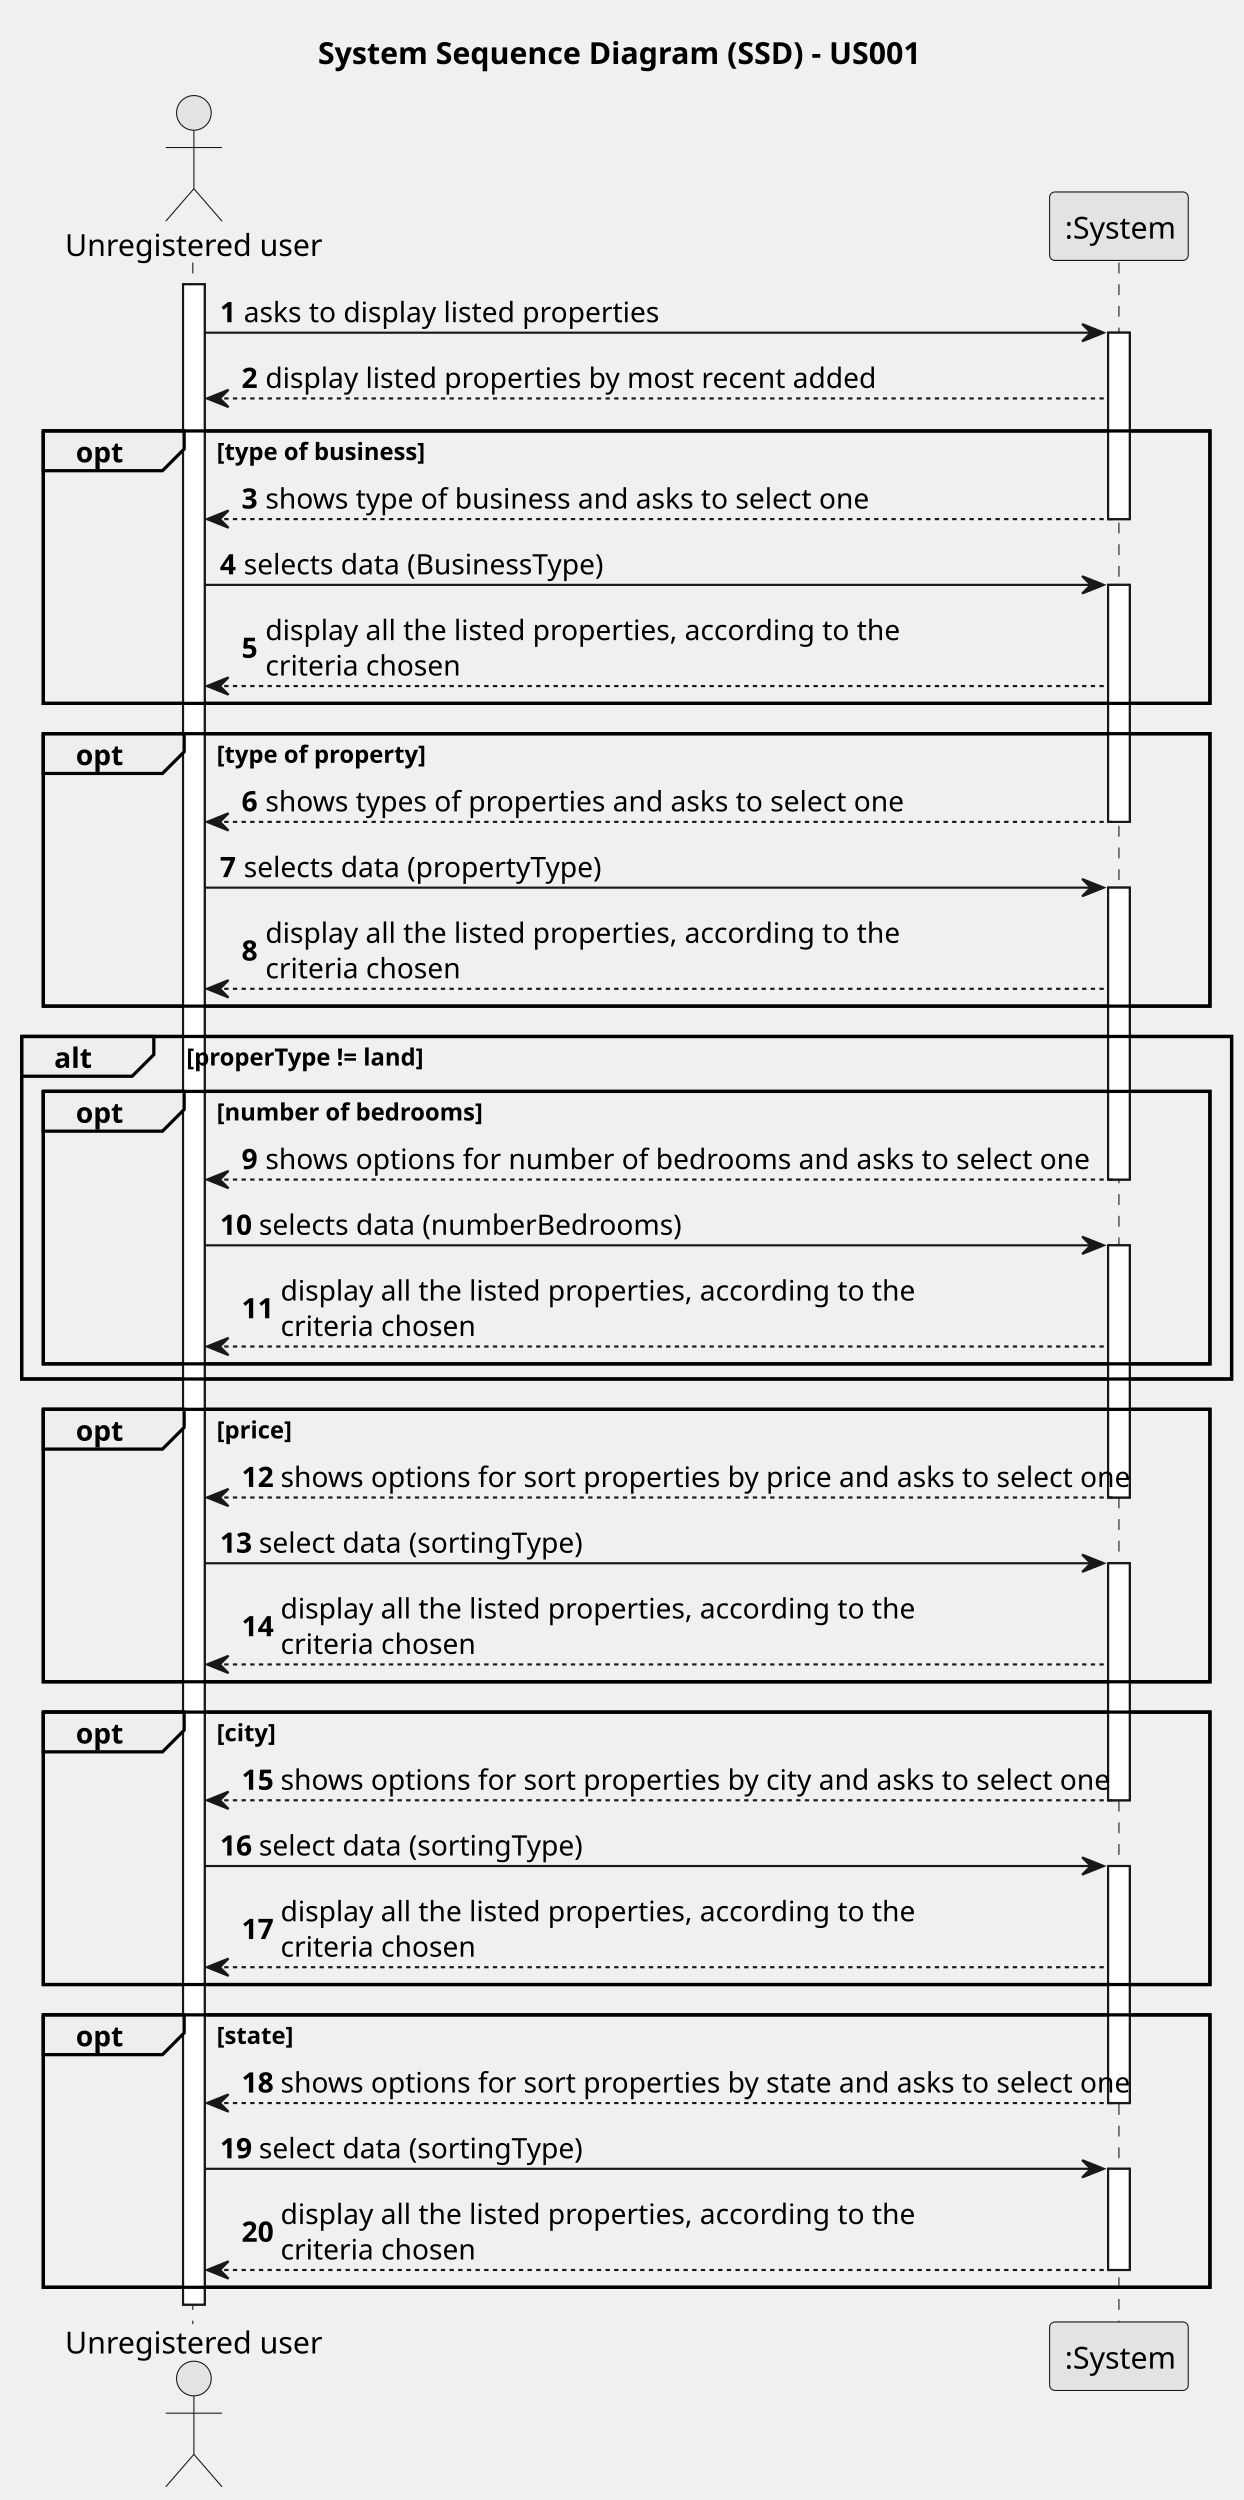
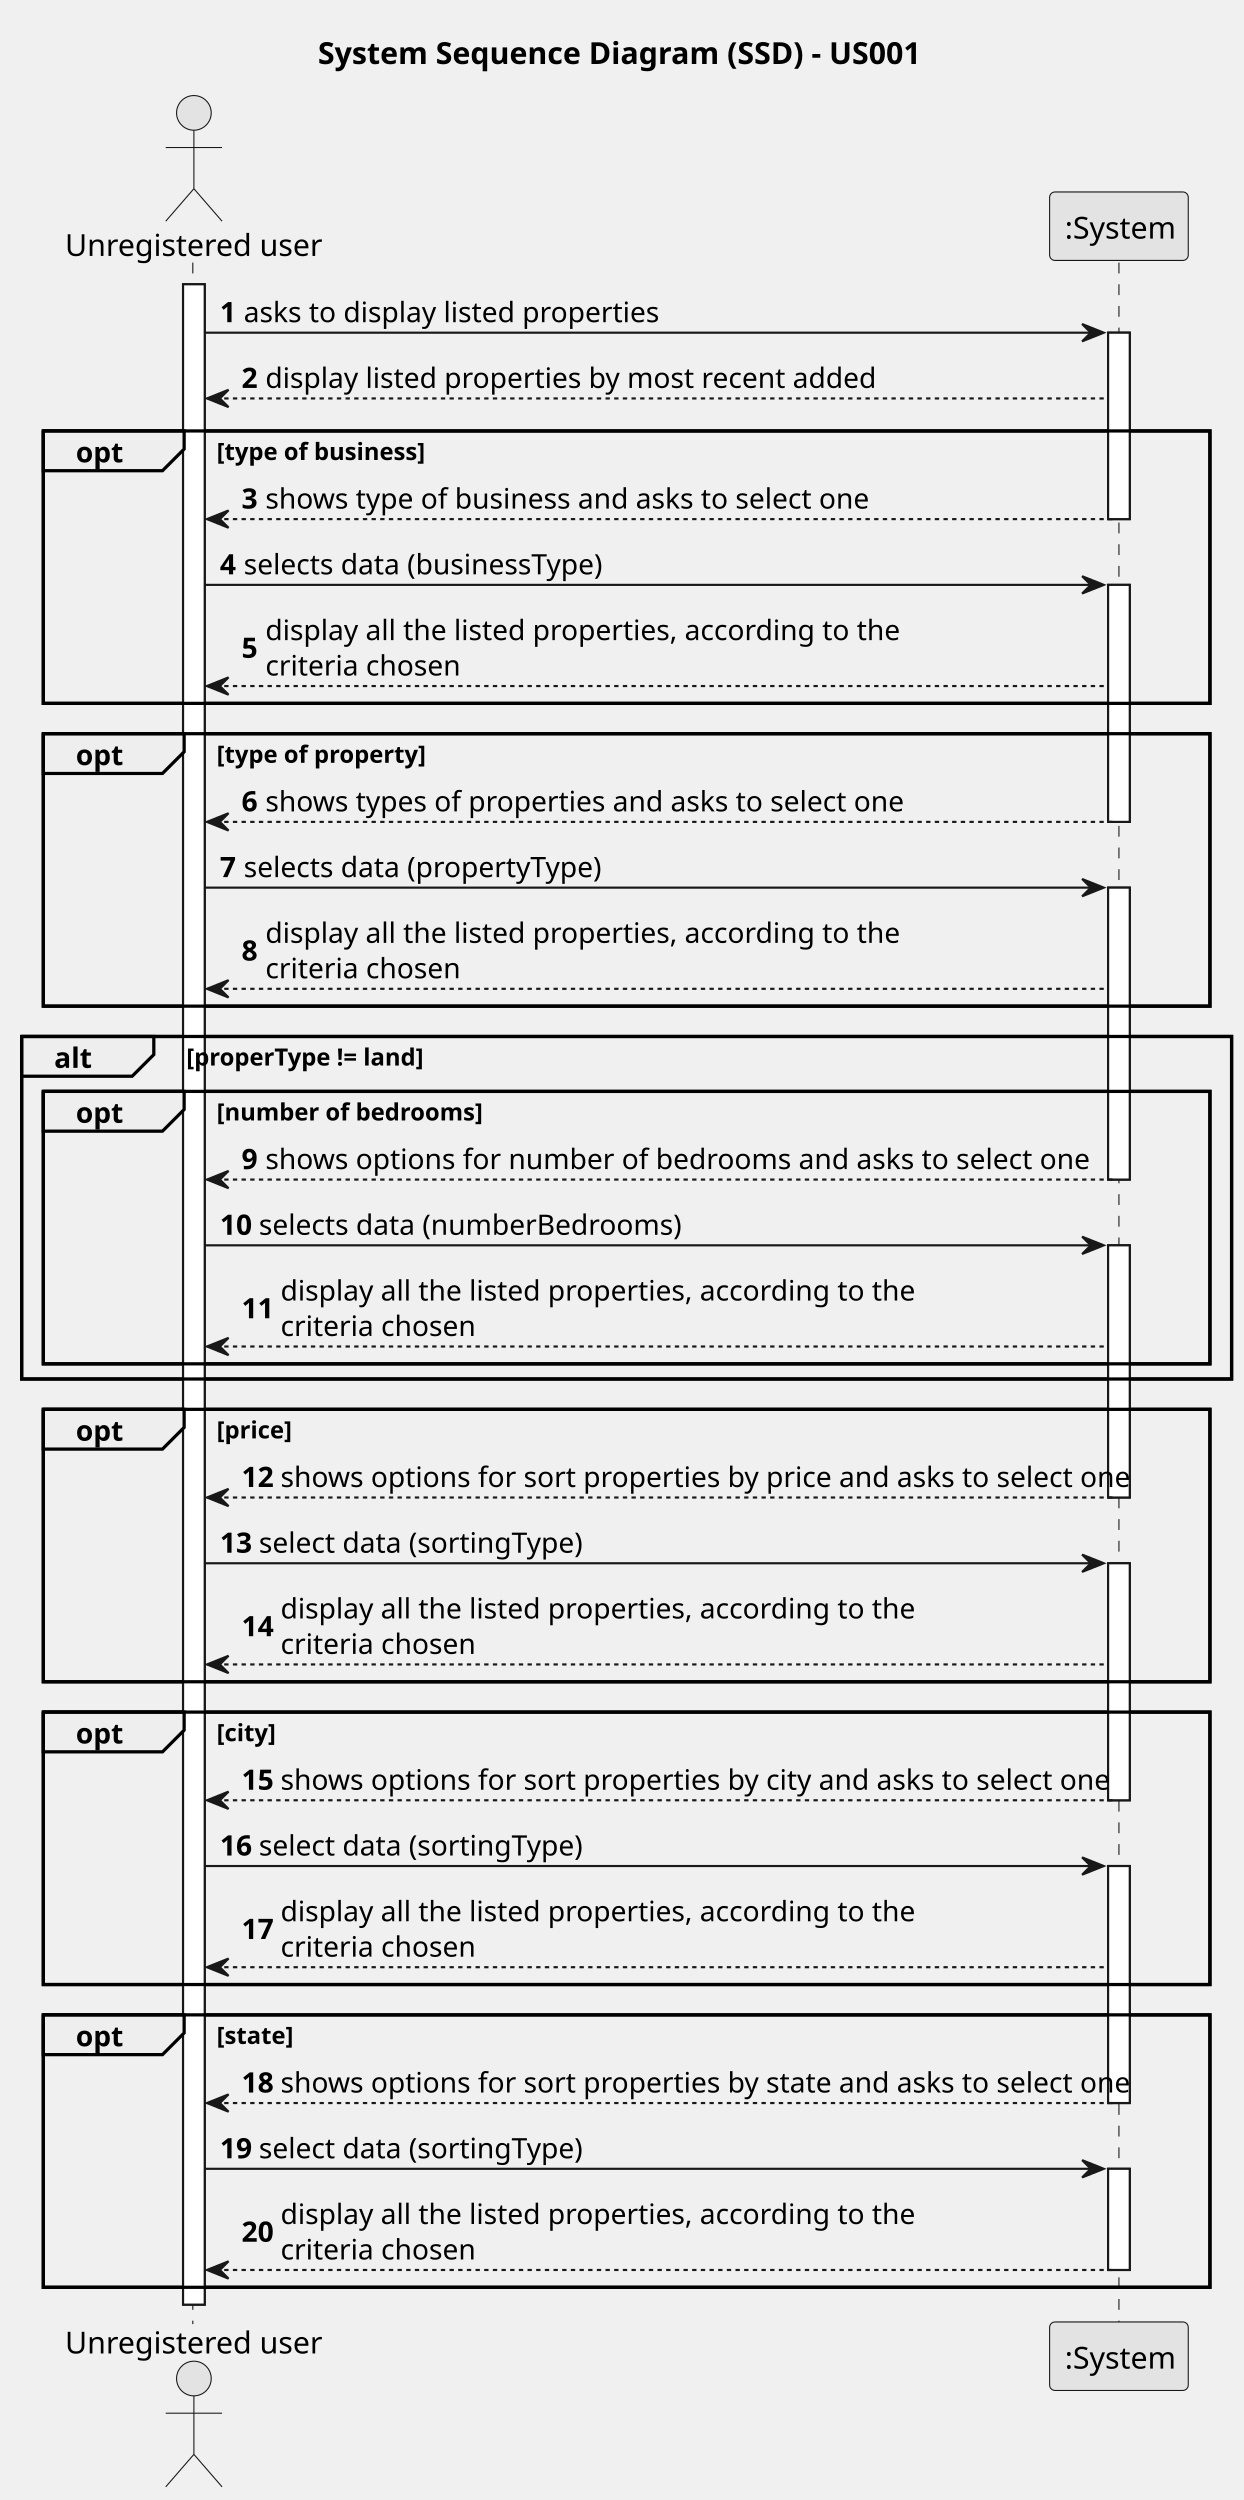
<svg xmlns="http://www.w3.org/2000/svg" contentStyleType="text/css" height="1154px" preserveAspectRatio="none" style="width:574px;height:1154px;background:#FFFFFF;" version="1.1" viewBox="0 0 574 1154" width="574px" zoomAndPan="magnify">
  <defs />
  <g>
    <text fill="#000000" font-family="sans-serif" font-size="14" font-weight="bold" lengthAdjust="spacing" textLength="284" x="146.75" y="29.533">System Sequence Diagram (SSD) - US001</text>
    <rect fill="#FFFFFF" height="932.602" style="stroke:#181818;stroke-width:1.0;" width="10" x="84.5" y="131.219" />
    <rect fill="#FFFFFF" height="86.055" style="stroke:#181818;stroke-width:1.0;" width="10" x="511.5" y="153.57" />
    <rect fill="#FFFFFF" height="109.406" style="stroke:#181818;stroke-width:1.0;" width="10" x="511.5" y="269.977" />
    <rect fill="#FFFFFF" height="134.758" style="stroke:#181818;stroke-width:1.0;" width="10" x="511.5" y="409.734" />
    <rect fill="#FFFFFF" height="116.406" style="stroke:#181818;stroke-width:1.0;" width="10" x="511.5" y="574.844" />
    <rect fill="#FFFFFF" height="109.406" style="stroke:#181818;stroke-width:1.0;" width="10" x="511.5" y="721.602" />
    <rect fill="#FFFFFF" height="109.406" style="stroke:#181818;stroke-width:1.0;" width="10" x="511.5" y="861.359" />
    <rect fill="#FFFFFF" height="46.703" style="stroke:#181818;stroke-width:1.0;" width="10" x="511.5" y="1001.117" />
    <rect fill="none" height="125.758" style="stroke:#000000;stroke-width:1.5;" width="538.5" x="20" y="198.922" />
    <rect fill="none" height="125.758" style="stroke:#000000;stroke-width:1.5;" width="538.5" x="20" y="338.68" />
    <rect fill="none" height="158.109" style="stroke:#000000;stroke-width:1.5;" width="558.5" x="10" y="478.438" />
    <rect fill="none" height="125.758" style="stroke:#000000;stroke-width:1.5;" width="538.5" x="20" y="503.789" />
    <rect fill="none" height="125.758" style="stroke:#000000;stroke-width:1.5;" width="538.5" x="20" y="650.547" />
    <rect fill="none" height="125.758" style="stroke:#000000;stroke-width:1.5;" width="538.5" x="20" y="790.305" />
    <rect fill="none" height="125.758" style="stroke:#000000;stroke-width:1.5;" width="538.5" x="20" y="930.062" />
    <line style="stroke:#181818;stroke-width:0.5;stroke-dasharray:5.0,5.0;" x1="89" x2="89" y1="121.219" y2="1072.82" />
    <line style="stroke:#181818;stroke-width:0.5;stroke-dasharray:5.0,5.0;" x1="516.5" x2="516.5" y1="121.219" y2="1072.82" />
    <text fill="#000000" font-family="sans-serif" font-size="14" lengthAdjust="spacing" textLength="113" x="30" y="118.143">Unregistered user</text>
    <ellipse cx="89.5" cy="52.109" fill="#E3E3E3" rx="8" ry="8" style="stroke:#181818;stroke-width:0.5;" />
    <path d="M89.5,60.109 L89.5,87.109 M76.5,68.109 L102.5,68.109 M89.5,87.109 L76.5,102.109 M89.5,87.109 L102.5,102.109 " fill="none" style="stroke:#181818;stroke-width:0.5;" />
    <text fill="#000000" font-family="sans-serif" font-size="14" lengthAdjust="spacing" textLength="113" x="30" y="1086.353">Unregistered user</text>
    <ellipse cx="89.5" cy="1097.93" fill="#E3E3E3" rx="8" ry="8" style="stroke:#181818;stroke-width:0.5;" />
    <path d="M89.5,1105.93 L89.5,1132.93 M76.5,1113.93 L102.5,1113.93 M89.5,1132.93 L76.5,1147.93 M89.5,1132.93 L102.5,1147.93 " fill="none" style="stroke:#181818;stroke-width:0.5;" />
    <rect fill="#E3E3E3" height="31.609" rx="2.5" ry="2.5" style="stroke:#181818;stroke-width:0.5;" width="64" x="484.5" y="88.609" />
    <text fill="#000000" font-family="sans-serif" font-size="14" lengthAdjust="spacing" textLength="50" x="491.5" y="110.143">:System</text>
    <rect fill="#E3E3E3" height="31.609" rx="2.5" ry="2.5" style="stroke:#181818;stroke-width:0.5;" width="64" x="484.5" y="1071.82" />
    <text fill="#000000" font-family="sans-serif" font-size="14" lengthAdjust="spacing" textLength="50" x="491.5" y="1093.353">:System</text>
    <rect fill="#FFFFFF" height="932.602" style="stroke:#181818;stroke-width:1.0;" width="10" x="84.5" y="131.219" />
    <rect fill="#FFFFFF" height="86.055" style="stroke:#181818;stroke-width:1.0;" width="10" x="511.5" y="153.57" />
    <rect fill="#FFFFFF" height="109.406" style="stroke:#181818;stroke-width:1.0;" width="10" x="511.5" y="269.977" />
    <rect fill="#FFFFFF" height="134.758" style="stroke:#181818;stroke-width:1.0;" width="10" x="511.5" y="409.734" />
    <rect fill="#FFFFFF" height="116.406" style="stroke:#181818;stroke-width:1.0;" width="10" x="511.5" y="574.844" />
    <rect fill="#FFFFFF" height="109.406" style="stroke:#181818;stroke-width:1.0;" width="10" x="511.5" y="721.602" />
    <rect fill="#FFFFFF" height="109.406" style="stroke:#181818;stroke-width:1.0;" width="10" x="511.5" y="861.359" />
    <rect fill="#FFFFFF" height="46.703" style="stroke:#181818;stroke-width:1.0;" width="10" x="511.5" y="1001.117" />
    <polygon fill="#181818" points="499.5,149.57,509.5,153.57,499.5,157.57,503.5,153.57" style="stroke:#181818;stroke-width:1.0;" />
    <line style="stroke:#181818;stroke-width:1.0;" x1="94.5" x2="505.5" y1="153.57" y2="153.57" />
    <text fill="#000000" font-family="sans-serif" font-size="13" font-weight="bold" lengthAdjust="spacing" textLength="7" x="101.5" y="148.714">1</text>
    <text fill="#000000" font-family="sans-serif" font-size="13" lengthAdjust="spacing" textLength="184" x="112.5" y="148.714">asks to display listed properties</text>
    <polygon fill="#181818" points="105.5,179.922,95.5,183.922,105.5,187.922,101.5,183.922" style="stroke:#181818;stroke-width:1.0;" />
    <line style="stroke:#181818;stroke-width:1.0;stroke-dasharray:2.0,2.0;" x1="99.5" x2="510.5" y1="183.922" y2="183.922" />
    <text fill="#000000" font-family="sans-serif" font-size="13" font-weight="bold" lengthAdjust="spacing" textLength="7" x="111.5" y="179.065">2</text>
    <text fill="#000000" font-family="sans-serif" font-size="13" lengthAdjust="spacing" textLength="267" x="122.5" y="179.065">display listed properties by most recent added</text>
    <path d="M20,198.922 L85,198.922 L85,207.273 L75,217.273 L20,217.273 L20,198.922 " fill="#EEEEEE" style="stroke:#000000;stroke-width:1.5;" />
    <rect fill="none" height="125.758" style="stroke:#000000;stroke-width:1.5;" width="538.5" x="20" y="198.922" />
    <text fill="#000000" font-family="sans-serif" font-size="13" font-weight="bold" lengthAdjust="spacing" textLength="20" x="35" y="213.417">opt</text>
    <text fill="#000000" font-family="sans-serif" font-size="11" font-weight="bold" lengthAdjust="spacing" textLength="101" x="100" y="212.341">[type of business]</text>
    <polygon fill="#181818" points="105.5,235.625,95.5,239.625,105.5,243.625,101.5,239.625" style="stroke:#181818;stroke-width:1.0;" />
    <line style="stroke:#181818;stroke-width:1.0;stroke-dasharray:2.0,2.0;" x1="99.5" x2="515.5" y1="239.625" y2="239.625" />
    <text fill="#000000" font-family="sans-serif" font-size="13" font-weight="bold" lengthAdjust="spacing" textLength="7" x="111.5" y="234.769">3</text>
    <text fill="#000000" font-family="sans-serif" font-size="13" lengthAdjust="spacing" textLength="272" x="122.5" y="234.769">shows type of business and asks to select one</text>
    <polygon fill="#181818" points="499.5,265.977,509.5,269.977,499.5,273.977,503.5,269.977" style="stroke:#181818;stroke-width:1.0;" />
    <line style="stroke:#181818;stroke-width:1.0;" x1="94.5" x2="505.5" y1="269.977" y2="269.977" />
    <text fill="#000000" font-family="sans-serif" font-size="13" font-weight="bold" lengthAdjust="spacing" textLength="7" x="101.5" y="265.12">4</text>
-     <text fill="#000000" font-family="sans-serif" font-size="13" lengthAdjust="spacing" textLength="165" x="112.5" y="265.12">selects data (BusinessType)</text>
+     <text fill="#000000" font-family="sans-serif" font-size="13" lengthAdjust="spacing" textLength="163" x="112.5" y="265.12">selects data (businessType)</text>
    <polygon fill="#181818" points="105.5,312.68,95.5,316.68,105.5,320.68,101.5,316.68" style="stroke:#181818;stroke-width:1.0;" />
    <line style="stroke:#181818;stroke-width:1.0;stroke-dasharray:2.0,2.0;" x1="99.5" x2="510.5" y1="316.68" y2="316.68" />
    <text fill="#000000" font-family="sans-serif" font-size="13" font-weight="bold" lengthAdjust="spacing" textLength="7" x="111.5" y="303.647">5</text>
    <text fill="#000000" font-family="sans-serif" font-size="13" lengthAdjust="spacing" textLength="277" x="122.5" y="295.472">display all the listed properties, according to the</text>
    <text fill="#000000" font-family="sans-serif" font-size="13" lengthAdjust="spacing" textLength="85" x="122.5" y="311.823">criteria chosen</text>
    <path d="M20,338.68 L85,338.68 L85,347.031 L75,357.031 L20,357.031 L20,338.68 " fill="#EEEEEE" style="stroke:#000000;stroke-width:1.5;" />
    <rect fill="none" height="125.758" style="stroke:#000000;stroke-width:1.5;" width="538.5" x="20" y="338.68" />
    <text fill="#000000" font-family="sans-serif" font-size="13" font-weight="bold" lengthAdjust="spacing" textLength="20" x="35" y="353.175">opt</text>
    <text fill="#000000" font-family="sans-serif" font-size="11" font-weight="bold" lengthAdjust="spacing" textLength="97" x="100" y="352.099">[type of property]</text>
    <polygon fill="#181818" points="105.5,375.383,95.5,379.383,105.5,383.383,101.5,379.383" style="stroke:#181818;stroke-width:1.0;" />
    <line style="stroke:#181818;stroke-width:1.0;stroke-dasharray:2.0,2.0;" x1="99.5" x2="515.5" y1="379.383" y2="379.383" />
    <text fill="#000000" font-family="sans-serif" font-size="13" font-weight="bold" lengthAdjust="spacing" textLength="7" x="111.5" y="374.526">6</text>
    <text fill="#000000" font-family="sans-serif" font-size="13" lengthAdjust="spacing" textLength="284" x="122.5" y="374.526">shows types of properties and asks to select one</text>
    <polygon fill="#181818" points="499.5,405.734,509.5,409.734,499.5,413.734,503.5,409.734" style="stroke:#181818;stroke-width:1.0;" />
    <line style="stroke:#181818;stroke-width:1.0;" x1="94.5" x2="505.5" y1="409.734" y2="409.734" />
    <text fill="#000000" font-family="sans-serif" font-size="13" font-weight="bold" lengthAdjust="spacing" textLength="7" x="101.5" y="404.878">7</text>
    <text fill="#000000" font-family="sans-serif" font-size="13" lengthAdjust="spacing" textLength="158" x="112.5" y="404.878">selects data (propertyType)</text>
    <polygon fill="#181818" points="105.5,452.438,95.5,456.438,105.5,460.438,101.5,456.438" style="stroke:#181818;stroke-width:1.0;" />
    <line style="stroke:#181818;stroke-width:1.0;stroke-dasharray:2.0,2.0;" x1="99.5" x2="510.5" y1="456.438" y2="456.438" />
    <text fill="#000000" font-family="sans-serif" font-size="13" font-weight="bold" lengthAdjust="spacing" textLength="7" x="111.5" y="443.405">8</text>
    <text fill="#000000" font-family="sans-serif" font-size="13" lengthAdjust="spacing" textLength="277" x="122.5" y="435.229">display all the listed properties, according to the</text>
    <text fill="#000000" font-family="sans-serif" font-size="13" lengthAdjust="spacing" textLength="85" x="122.5" y="451.581">criteria chosen</text>
    <path d="M10,478.438 L71,478.438 L71,486.789 L61,496.789 L10,496.789 L10,478.438 " fill="#EEEEEE" style="stroke:#000000;stroke-width:1.5;" />
    <rect fill="none" height="158.109" style="stroke:#000000;stroke-width:1.5;" width="558.5" x="10" y="478.438" />
    <text fill="#000000" font-family="sans-serif" font-size="13" font-weight="bold" lengthAdjust="spacing" textLength="16" x="25" y="492.933">alt</text>
    <text fill="#000000" font-family="sans-serif" font-size="11" font-weight="bold" lengthAdjust="spacing" textLength="111" x="86" y="491.856">[properType != land]</text>
    <path d="M20,503.789 L85,503.789 L85,512.141 L75,522.141 L20,522.141 L20,503.789 " fill="#EEEEEE" style="stroke:#000000;stroke-width:1.5;" />
    <rect fill="none" height="125.758" style="stroke:#000000;stroke-width:1.5;" width="538.5" x="20" y="503.789" />
    <text fill="#000000" font-family="sans-serif" font-size="13" font-weight="bold" lengthAdjust="spacing" textLength="20" x="35" y="518.284">opt</text>
    <text fill="#000000" font-family="sans-serif" font-size="11" font-weight="bold" lengthAdjust="spacing" textLength="127" x="100" y="517.208">[number of bedrooms]</text>
    <polygon fill="#181818" points="105.5,540.492,95.5,544.492,105.5,548.492,101.5,544.492" style="stroke:#181818;stroke-width:1.0;" />
    <line style="stroke:#181818;stroke-width:1.0;stroke-dasharray:2.0,2.0;" x1="99.5" x2="515.5" y1="544.492" y2="544.492" />
    <text fill="#000000" font-family="sans-serif" font-size="13" font-weight="bold" lengthAdjust="spacing" textLength="7" x="111.5" y="539.636">9</text>
    <text fill="#000000" font-family="sans-serif" font-size="13" lengthAdjust="spacing" textLength="359" x="122.5" y="539.636">shows options for number of bedrooms and asks to select one</text>
    <polygon fill="#181818" points="499.5,570.844,509.5,574.844,499.5,578.844,503.5,574.844" style="stroke:#181818;stroke-width:1.0;" />
    <line style="stroke:#181818;stroke-width:1.0;" x1="94.5" x2="505.5" y1="574.844" y2="574.844" />
    <text fill="#000000" font-family="sans-serif" font-size="13" font-weight="bold" lengthAdjust="spacing" textLength="14" x="101.5" y="569.987">10</text>
    <text fill="#000000" font-family="sans-serif" font-size="13" lengthAdjust="spacing" textLength="185" x="119.5" y="569.987">selects data (numberBedrooms)</text>
    <polygon fill="#181818" points="105.5,617.547,95.5,621.547,105.5,625.547,101.5,621.547" style="stroke:#181818;stroke-width:1.0;" />
    <line style="stroke:#181818;stroke-width:1.0;stroke-dasharray:2.0,2.0;" x1="99.5" x2="510.5" y1="621.547" y2="621.547" />
    <text fill="#000000" font-family="sans-serif" font-size="13" font-weight="bold" lengthAdjust="spacing" textLength="14" x="111.5" y="608.515">11</text>
    <text fill="#000000" font-family="sans-serif" font-size="13" lengthAdjust="spacing" textLength="277" x="129.5" y="600.339">display all the listed properties, according to the</text>
    <text fill="#000000" font-family="sans-serif" font-size="13" lengthAdjust="spacing" textLength="85" x="129.5" y="616.69">criteria chosen</text>
    <path d="M20,650.547 L85,650.547 L85,658.898 L75,668.898 L20,668.898 L20,650.547 " fill="#EEEEEE" style="stroke:#000000;stroke-width:1.5;" />
    <rect fill="none" height="125.758" style="stroke:#000000;stroke-width:1.5;" width="538.5" x="20" y="650.547" />
    <text fill="#000000" font-family="sans-serif" font-size="13" font-weight="bold" lengthAdjust="spacing" textLength="20" x="35" y="665.042">opt</text>
    <text fill="#000000" font-family="sans-serif" font-size="11" font-weight="bold" lengthAdjust="spacing" textLength="36" x="100" y="663.966">[price]</text>
    <polygon fill="#181818" points="105.5,687.25,95.5,691.25,105.5,695.25,101.5,691.25" style="stroke:#181818;stroke-width:1.0;" />
    <line style="stroke:#181818;stroke-width:1.0;stroke-dasharray:2.0,2.0;" x1="99.5" x2="515.5" y1="691.25" y2="691.25" />
    <text fill="#000000" font-family="sans-serif" font-size="13" font-weight="bold" lengthAdjust="spacing" textLength="14" x="111.5" y="686.394">12</text>
    <text fill="#000000" font-family="sans-serif" font-size="13" lengthAdjust="spacing" textLength="374" x="129.5" y="686.394">shows options for sort properties by price and asks to select one</text>
    <polygon fill="#181818" points="499.5,717.602,509.5,721.602,499.5,725.602,503.5,721.602" style="stroke:#181818;stroke-width:1.0;" />
    <line style="stroke:#181818;stroke-width:1.0;" x1="94.5" x2="505.5" y1="721.602" y2="721.602" />
    <text fill="#000000" font-family="sans-serif" font-size="13" font-weight="bold" lengthAdjust="spacing" textLength="14" x="101.5" y="716.745">13</text>
    <text fill="#000000" font-family="sans-serif" font-size="13" lengthAdjust="spacing" textLength="143" x="119.5" y="716.745">select data (sortingType)</text>
    <polygon fill="#181818" points="105.5,764.305,95.5,768.305,105.5,772.305,101.5,768.305" style="stroke:#181818;stroke-width:1.0;" />
    <line style="stroke:#181818;stroke-width:1.0;stroke-dasharray:2.0,2.0;" x1="99.5" x2="510.5" y1="768.305" y2="768.305" />
    <text fill="#000000" font-family="sans-serif" font-size="13" font-weight="bold" lengthAdjust="spacing" textLength="14" x="111.5" y="755.273">14</text>
    <text fill="#000000" font-family="sans-serif" font-size="13" lengthAdjust="spacing" textLength="277" x="129.5" y="747.097">display all the listed properties, according to the</text>
    <text fill="#000000" font-family="sans-serif" font-size="13" lengthAdjust="spacing" textLength="85" x="129.5" y="763.448">criteria chosen</text>
    <path d="M20,790.305 L85,790.305 L85,798.656 L75,808.656 L20,808.656 L20,790.305 " fill="#EEEEEE" style="stroke:#000000;stroke-width:1.5;" />
    <rect fill="none" height="125.758" style="stroke:#000000;stroke-width:1.5;" width="538.5" x="20" y="790.305" />
    <text fill="#000000" font-family="sans-serif" font-size="13" font-weight="bold" lengthAdjust="spacing" textLength="20" x="35" y="804.8">opt</text>
    <text fill="#000000" font-family="sans-serif" font-size="11" font-weight="bold" lengthAdjust="spacing" textLength="27" x="100" y="803.724">[city]</text>
    <polygon fill="#181818" points="105.5,827.008,95.5,831.008,105.5,835.008,101.5,831.008" style="stroke:#181818;stroke-width:1.0;" />
    <line style="stroke:#181818;stroke-width:1.0;stroke-dasharray:2.0,2.0;" x1="99.5" x2="515.5" y1="831.008" y2="831.008" />
    <text fill="#000000" font-family="sans-serif" font-size="13" font-weight="bold" lengthAdjust="spacing" textLength="14" x="111.5" y="826.151">15</text>
    <text fill="#000000" font-family="sans-serif" font-size="13" lengthAdjust="spacing" textLength="367" x="129.5" y="826.151">shows options for sort properties by city and asks to select one</text>
    <polygon fill="#181818" points="499.5,857.359,509.5,861.359,499.5,865.359,503.5,861.359" style="stroke:#181818;stroke-width:1.0;" />
    <line style="stroke:#181818;stroke-width:1.0;" x1="94.5" x2="505.5" y1="861.359" y2="861.359" />
    <text fill="#000000" font-family="sans-serif" font-size="13" font-weight="bold" lengthAdjust="spacing" textLength="14" x="101.5" y="856.503">16</text>
    <text fill="#000000" font-family="sans-serif" font-size="13" lengthAdjust="spacing" textLength="143" x="119.5" y="856.503">select data (sortingType)</text>
    <polygon fill="#181818" points="105.5,904.062,95.5,908.062,105.5,912.062,101.5,908.062" style="stroke:#181818;stroke-width:1.0;" />
    <line style="stroke:#181818;stroke-width:1.0;stroke-dasharray:2.0,2.0;" x1="99.5" x2="510.5" y1="908.062" y2="908.062" />
    <text fill="#000000" font-family="sans-serif" font-size="13" font-weight="bold" lengthAdjust="spacing" textLength="14" x="111.5" y="895.03">17</text>
    <text fill="#000000" font-family="sans-serif" font-size="13" lengthAdjust="spacing" textLength="277" x="129.5" y="886.855">display all the listed properties, according to the</text>
    <text fill="#000000" font-family="sans-serif" font-size="13" lengthAdjust="spacing" textLength="85" x="129.5" y="903.206">criteria chosen</text>
    <path d="M20,930.062 L85,930.062 L85,938.414 L75,948.414 L20,948.414 L20,930.062 " fill="#EEEEEE" style="stroke:#000000;stroke-width:1.5;" />
    <rect fill="none" height="125.758" style="stroke:#000000;stroke-width:1.5;" width="538.5" x="20" y="930.062" />
    <text fill="#000000" font-family="sans-serif" font-size="13" font-weight="bold" lengthAdjust="spacing" textLength="20" x="35" y="944.558">opt</text>
    <text fill="#000000" font-family="sans-serif" font-size="11" font-weight="bold" lengthAdjust="spacing" textLength="36" x="100" y="943.481">[state]</text>
    <polygon fill="#181818" points="105.5,966.766,95.5,970.766,105.5,974.766,101.5,970.766" style="stroke:#181818;stroke-width:1.0;" />
    <line style="stroke:#181818;stroke-width:1.0;stroke-dasharray:2.0,2.0;" x1="99.5" x2="515.5" y1="970.766" y2="970.766" />
    <text fill="#000000" font-family="sans-serif" font-size="13" font-weight="bold" lengthAdjust="spacing" textLength="14" x="111.5" y="965.909">18</text>
    <text fill="#000000" font-family="sans-serif" font-size="13" lengthAdjust="spacing" textLength="375" x="129.5" y="965.909">shows options for sort properties by state and asks to select one</text>
    <polygon fill="#181818" points="499.5,997.117,509.5,1001.117,499.5,1005.117,503.5,1001.117" style="stroke:#181818;stroke-width:1.0;" />
    <line style="stroke:#181818;stroke-width:1.0;" x1="94.5" x2="505.5" y1="1001.117" y2="1001.117" />
    <text fill="#000000" font-family="sans-serif" font-size="13" font-weight="bold" lengthAdjust="spacing" textLength="14" x="101.5" y="996.261">19</text>
    <text fill="#000000" font-family="sans-serif" font-size="13" lengthAdjust="spacing" textLength="143" x="119.5" y="996.261">select data (sortingType)</text>
    <polygon fill="#181818" points="105.5,1043.82,95.5,1047.82,105.5,1051.82,101.5,1047.82" style="stroke:#181818;stroke-width:1.0;" />
    <line style="stroke:#181818;stroke-width:1.0;stroke-dasharray:2.0,2.0;" x1="99.5" x2="515.5" y1="1047.82" y2="1047.82" />
    <text fill="#000000" font-family="sans-serif" font-size="13" font-weight="bold" lengthAdjust="spacing" textLength="14" x="111.5" y="1034.788">20</text>
    <text fill="#000000" font-family="sans-serif" font-size="13" lengthAdjust="spacing" textLength="277" x="129.5" y="1026.612">display all the listed properties, according to the</text>
    <text fill="#000000" font-family="sans-serif" font-size="13" lengthAdjust="spacing" textLength="85" x="129.5" y="1042.964">criteria chosen</text>
  </g>
</svg>
